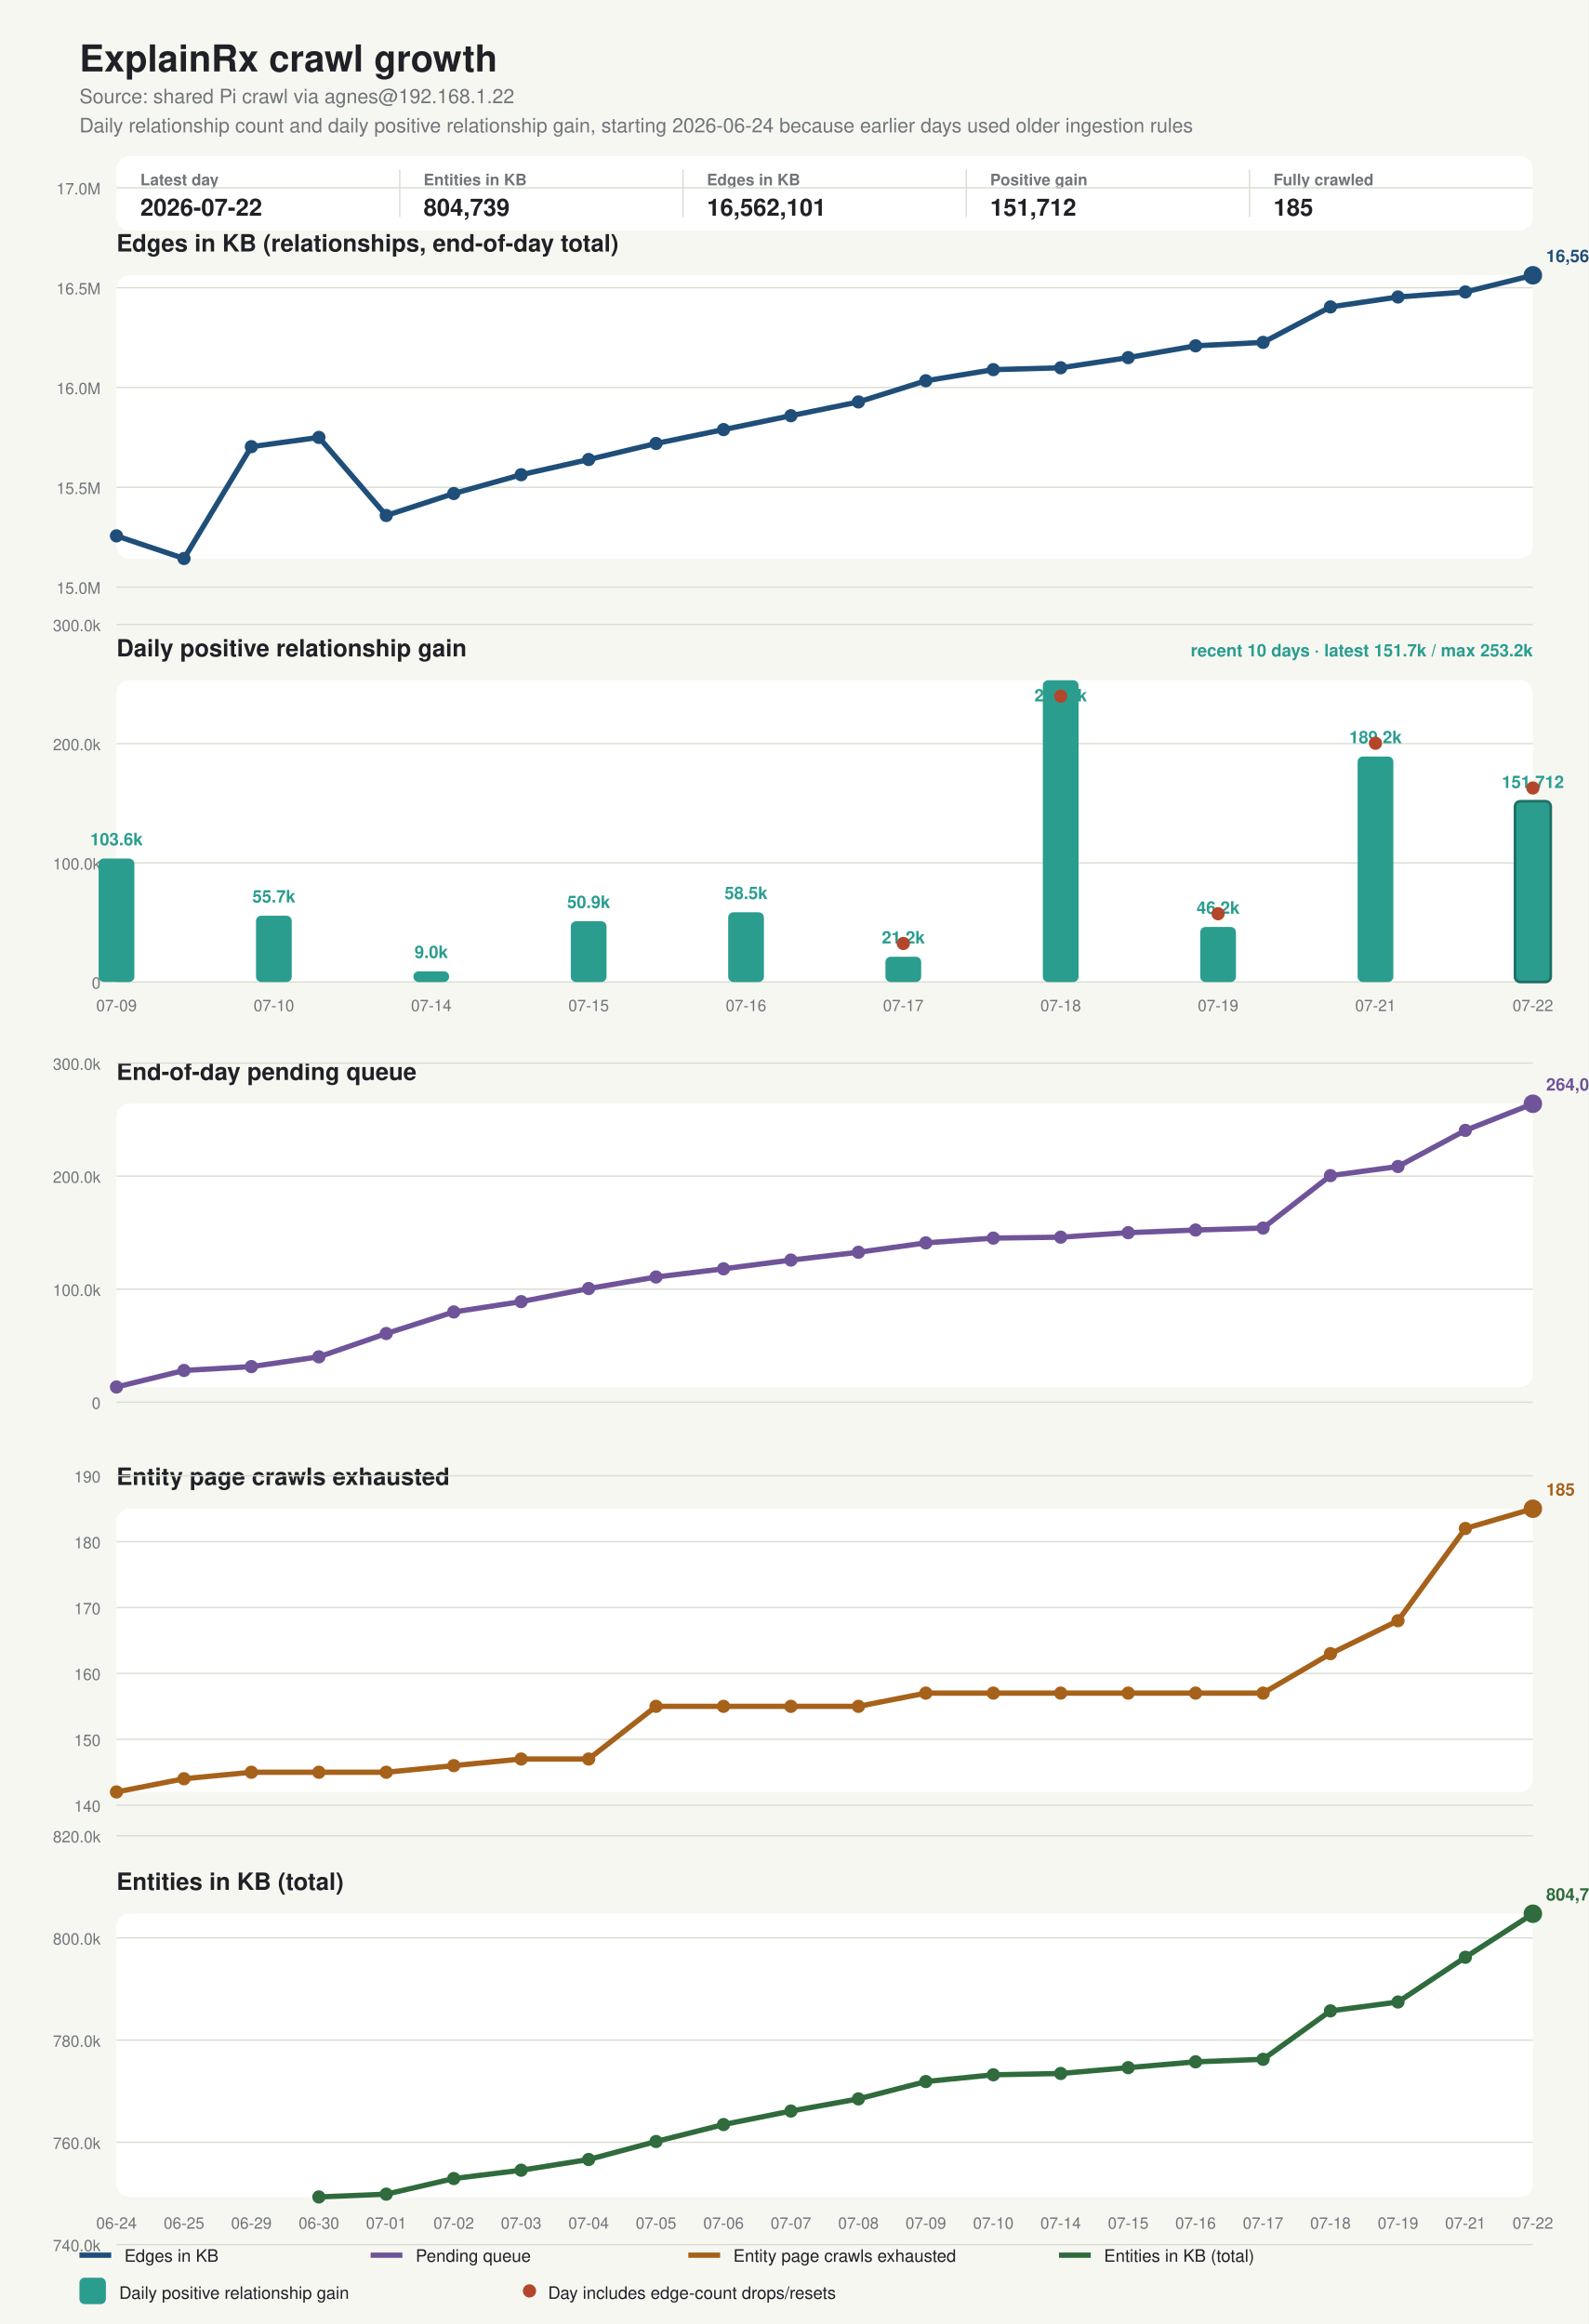
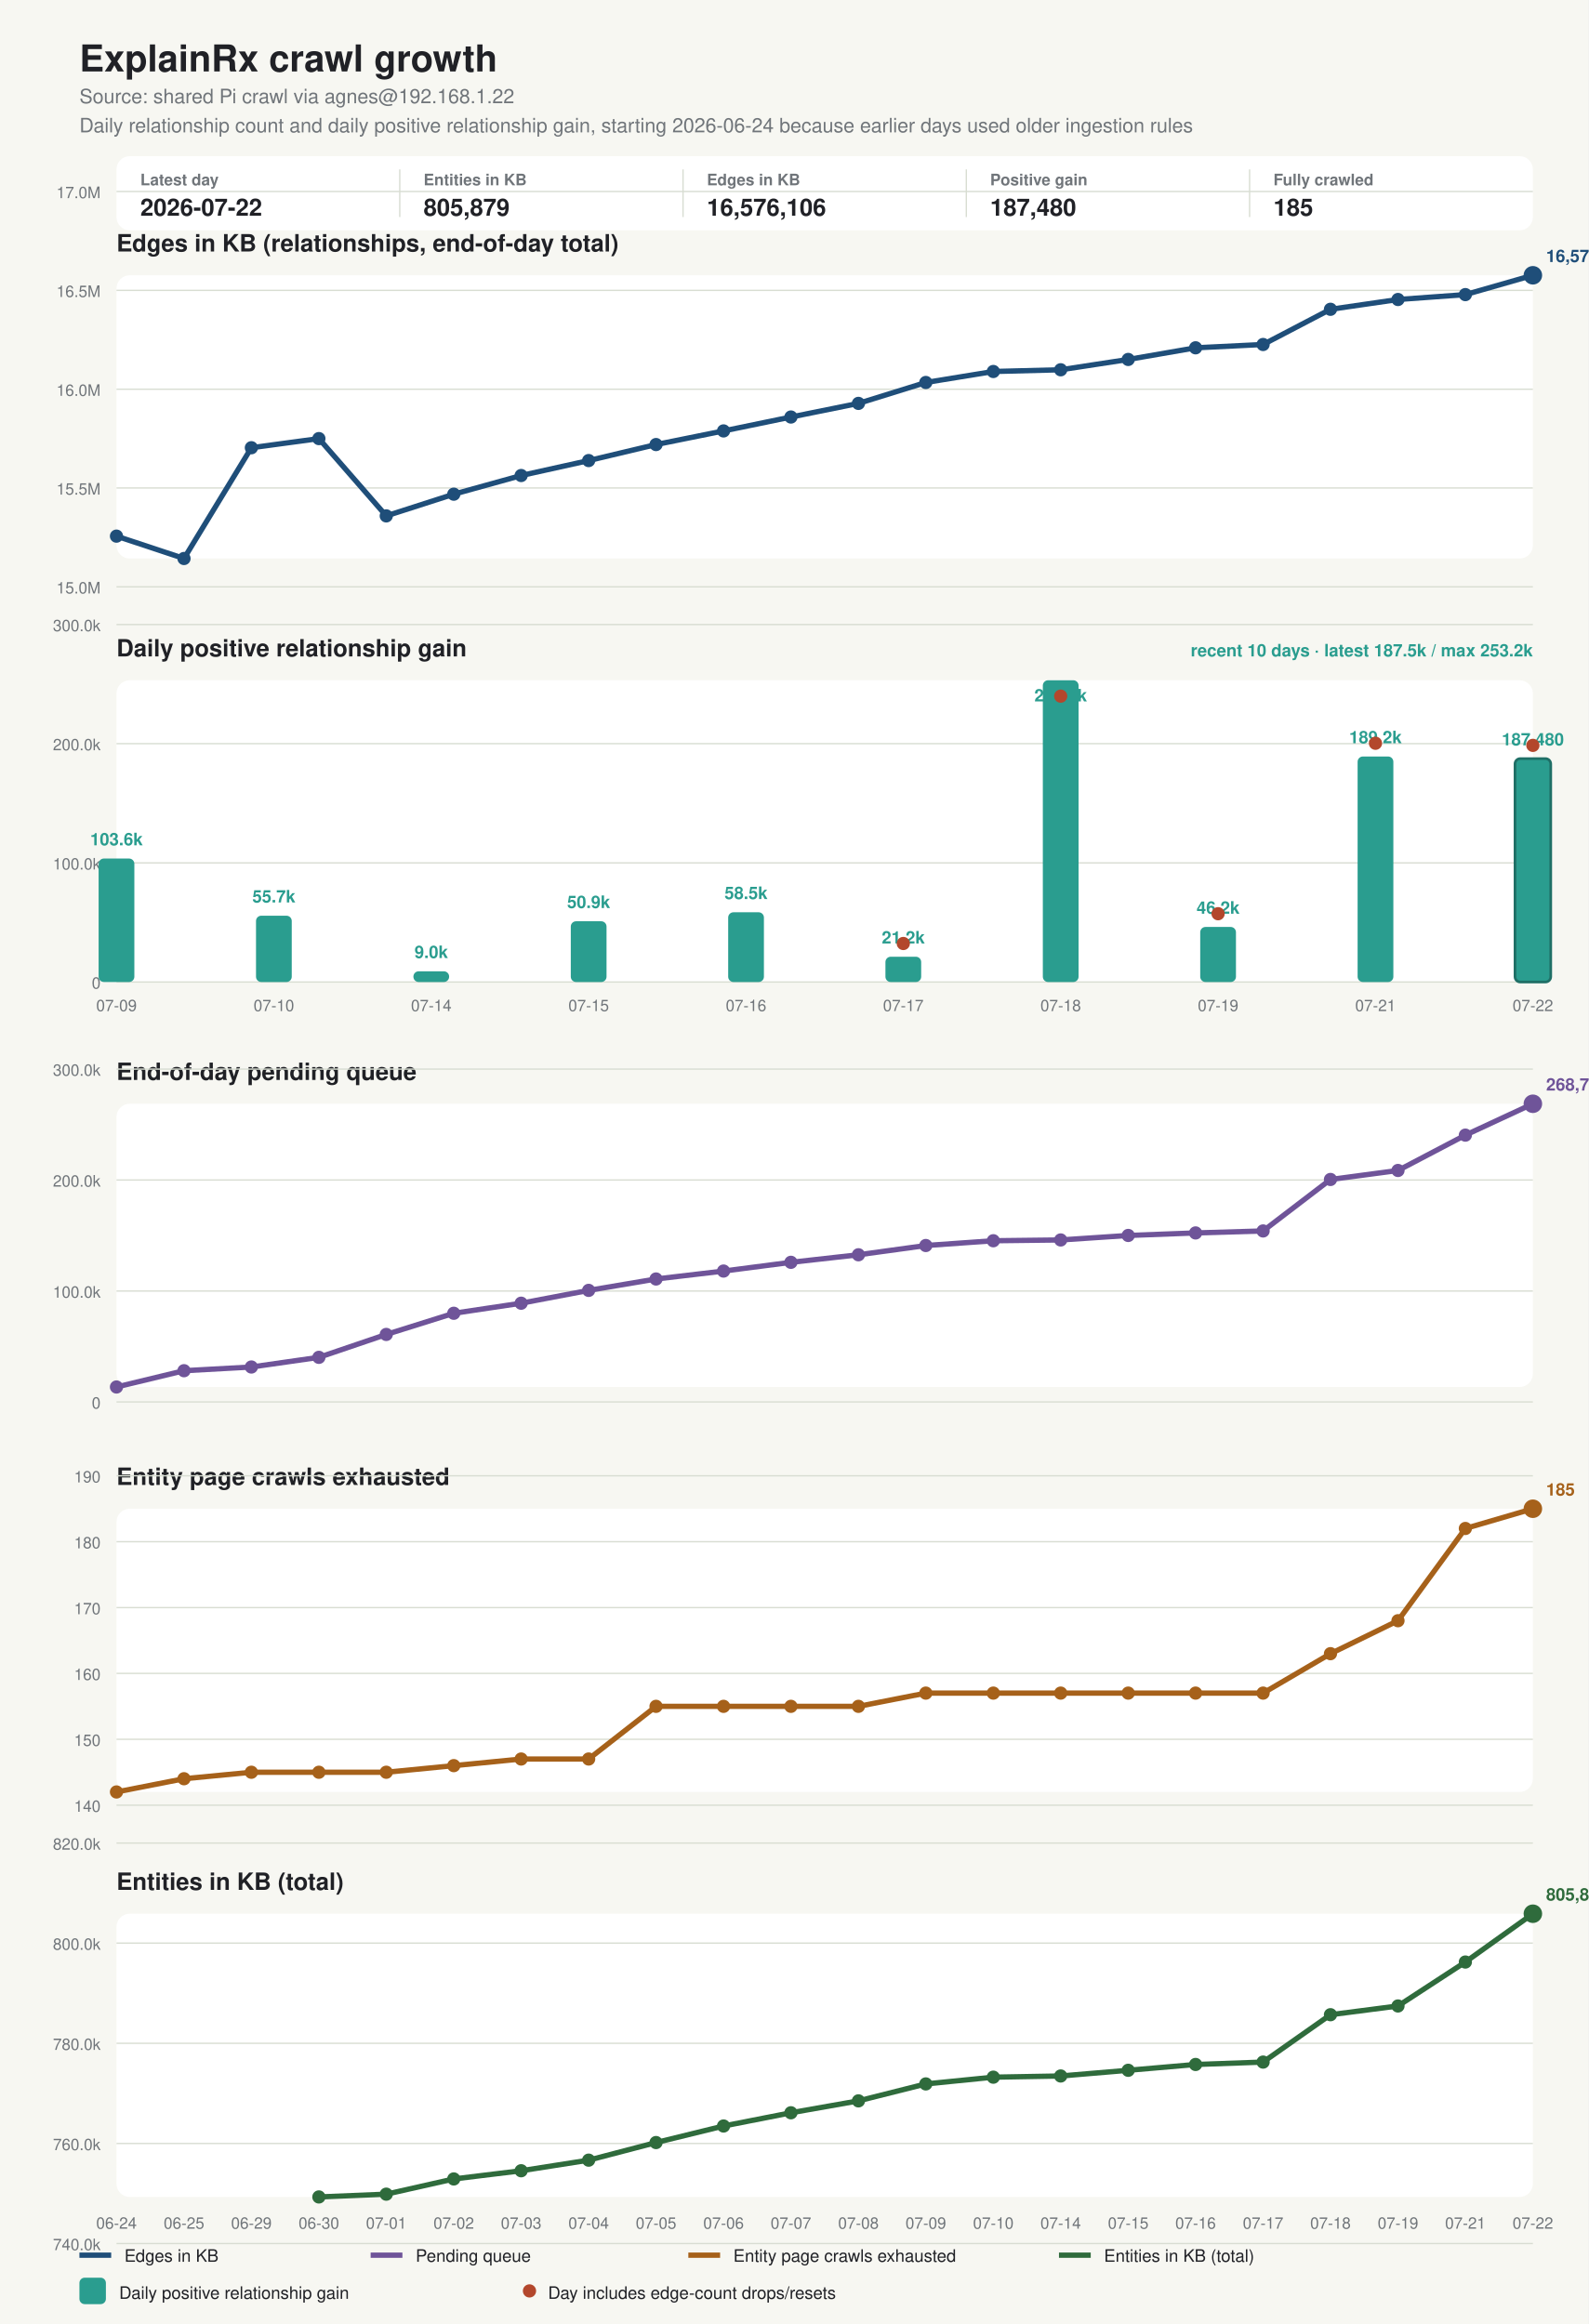
<svg xmlns="http://www.w3.org/2000/svg" width="1200" height="1756" viewBox="0 0 1200 1756">
  <rect width="100%" height="100%" fill="#f7f7f2" />
  <text x="60" y="54" font-family="Helvetica, Arial, sans-serif" font-size="28" font-weight="700" fill="#202126">ExplainRx crawl growth</text>
  <text x="60" y="78" font-family="Helvetica, Arial, sans-serif" font-size="15" fill="#70757a">Source: shared Pi crawl via agnes@192.168.1.22</text>
  <text x="60" y="100" font-family="Helvetica, Arial, sans-serif" font-size="15" fill="#70757a">Daily relationship count and daily positive relationship gain, starting 2026-06-24 because earlier days used older ingestion rules</text>
  <rect x="88" y="118" width="1070" height="56" fill="#ffffff" rx="10" />
  <rect x="88" y="208" width="1070" height="214" fill="#ffffff" rx="10" />
  <rect x="88" y="514" width="1070" height="228" fill="#ffffff" rx="10" />
  <rect x="88" y="834" width="1070" height="214" fill="#ffffff" rx="10" />
  <rect x="88" y="1140" width="1070" height="214" fill="#ffffff" rx="10" />
  <rect x="88" y="1446" width="1070" height="214" fill="#ffffff" rx="10" />
  <text x="88" y="190" font-family="Helvetica, Arial, sans-serif" font-size="18" font-weight="700" fill="#202126">Edges in KB (relationships, end-of-day total)</text>
  <text x="88" y="496" font-family="Helvetica, Arial, sans-serif" font-size="18" font-weight="700" fill="#202126">Daily positive relationship gain</text>
-   <text x="1158" y="496" text-anchor="end" font-family="Helvetica, Arial, sans-serif" font-size="13" font-weight="700" fill="#2a9d8f">recent 10 days · latest 151.7k / max 253.2k</text>
+   <text x="1158" y="496" text-anchor="end" font-family="Helvetica, Arial, sans-serif" font-size="13" font-weight="700" fill="#2a9d8f">recent 10 days · latest 187.5k / max 253.2k</text>
  <text x="88" y="816" font-family="Helvetica, Arial, sans-serif" font-size="18" font-weight="700" fill="#202126">End-of-day pending queue</text>
  <text x="88" y="1122" font-family="Helvetica, Arial, sans-serif" font-size="18" font-weight="700" fill="#202126">Entity page crawls exhausted</text>
  <text x="88" y="1428" font-family="Helvetica, Arial, sans-serif" font-size="18" font-weight="700" fill="#202126">Entities in KB (total)</text>
  <text x="106.0" y="140" font-family="Helvetica, Arial, sans-serif" font-size="12" font-weight="700" fill="#70757a">Latest day</text>
  <text x="106.0" y="163" font-family="Helvetica, Arial, sans-serif" font-size="18" font-weight="700" fill="#202126">2026-07-22</text>
  <line x1="302.0" y1="128" x2="302.0" y2="164" stroke="#d8ddd2" stroke-width="1" />
  <text x="320.0" y="140" font-family="Helvetica, Arial, sans-serif" font-size="12" font-weight="700" fill="#70757a">Entities in KB</text>
-   <text x="320.0" y="163" font-family="Helvetica, Arial, sans-serif" font-size="18" font-weight="700" fill="#202126">804,739</text>
+   <text x="320.0" y="163" font-family="Helvetica, Arial, sans-serif" font-size="18" font-weight="700" fill="#202126">805,879</text>
  <line x1="516.0" y1="128" x2="516.0" y2="164" stroke="#d8ddd2" stroke-width="1" />
  <text x="534.0" y="140" font-family="Helvetica, Arial, sans-serif" font-size="12" font-weight="700" fill="#70757a">Edges in KB</text>
-   <text x="534.0" y="163" font-family="Helvetica, Arial, sans-serif" font-size="18" font-weight="700" fill="#202126">16,562,101</text>
+   <text x="534.0" y="163" font-family="Helvetica, Arial, sans-serif" font-size="18" font-weight="700" fill="#202126">16,576,106</text>
  <line x1="730.0" y1="128" x2="730.0" y2="164" stroke="#d8ddd2" stroke-width="1" />
  <text x="748.0" y="140" font-family="Helvetica, Arial, sans-serif" font-size="12" font-weight="700" fill="#70757a">Positive gain</text>
-   <text x="748.0" y="163" font-family="Helvetica, Arial, sans-serif" font-size="18" font-weight="700" fill="#202126">151,712</text>
+   <text x="748.0" y="163" font-family="Helvetica, Arial, sans-serif" font-size="18" font-weight="700" fill="#202126">187,480</text>
  <line x1="944.0" y1="128" x2="944.0" y2="164" stroke="#d8ddd2" stroke-width="1" />
  <text x="962.0" y="140" font-family="Helvetica, Arial, sans-serif" font-size="12" font-weight="700" fill="#70757a">Fully crawled</text>
  <text x="962.0" y="163" font-family="Helvetica, Arial, sans-serif" font-size="18" font-weight="700" fill="#202126">185</text>
-   <line x1="88" y1="443.6" x2="1158" y2="443.6" stroke="#d8ddd2" stroke-width="1" />
-   <text x="76" y="448.6" text-anchor="end" font-family="Helvetica, Arial, sans-serif" font-size="12" fill="#70757a">15.0M</text>
-   <line x1="88" y1="368.2" x2="1158" y2="368.2" stroke="#d8ddd2" stroke-width="1" />
-   <text x="76" y="373.2" text-anchor="end" font-family="Helvetica, Arial, sans-serif" font-size="12" fill="#70757a">15.5M</text>
-   <line x1="88" y1="292.8" x2="1158" y2="292.8" stroke="#d8ddd2" stroke-width="1" />
-   <text x="76" y="297.8" text-anchor="end" font-family="Helvetica, Arial, sans-serif" font-size="12" fill="#70757a">16.0M</text>
-   <line x1="88" y1="217.4" x2="1158" y2="217.4" stroke="#d8ddd2" stroke-width="1" />
-   <text x="76" y="222.4" text-anchor="end" font-family="Helvetica, Arial, sans-serif" font-size="12" fill="#70757a">16.5M</text>
-   <line x1="88" y1="141.9" x2="1158" y2="141.9" stroke="#d8ddd2" stroke-width="1" />
-   <text x="76" y="146.9" text-anchor="end" font-family="Helvetica, Arial, sans-serif" font-size="12" fill="#70757a">17.0M</text>
+   <line x1="88" y1="443.4" x2="1158" y2="443.4" stroke="#d8ddd2" stroke-width="1" />
+   <text x="76" y="448.4" text-anchor="end" font-family="Helvetica, Arial, sans-serif" font-size="12" fill="#70757a">15.0M</text>
+   <line x1="88" y1="368.7" x2="1158" y2="368.7" stroke="#d8ddd2" stroke-width="1" />
+   <text x="76" y="373.7" text-anchor="end" font-family="Helvetica, Arial, sans-serif" font-size="12" fill="#70757a">15.5M</text>
+   <line x1="88" y1="294.1" x2="1158" y2="294.1" stroke="#d8ddd2" stroke-width="1" />
+   <text x="76" y="299.1" text-anchor="end" font-family="Helvetica, Arial, sans-serif" font-size="12" fill="#70757a">16.0M</text>
+   <line x1="88" y1="219.4" x2="1158" y2="219.4" stroke="#d8ddd2" stroke-width="1" />
+   <text x="76" y="224.4" text-anchor="end" font-family="Helvetica, Arial, sans-serif" font-size="12" fill="#70757a">16.5M</text>
+   <line x1="88" y1="144.7" x2="1158" y2="144.7" stroke="#d8ddd2" stroke-width="1" />
+   <text x="76" y="149.7" text-anchor="end" font-family="Helvetica, Arial, sans-serif" font-size="12" fill="#70757a">17.0M</text>
  <line x1="88" y1="742.0" x2="1158" y2="742.0" stroke="#d8ddd2" stroke-width="1" />
  <text x="76" y="747.0" text-anchor="end" font-family="Helvetica, Arial, sans-serif" font-size="12" fill="#70757a">0</text>
  <line x1="88" y1="652.0" x2="1158" y2="652.0" stroke="#d8ddd2" stroke-width="1" />
  <text x="76" y="657.0" text-anchor="end" font-family="Helvetica, Arial, sans-serif" font-size="12" fill="#70757a">100.0k</text>
  <line x1="88" y1="561.9" x2="1158" y2="561.9" stroke="#d8ddd2" stroke-width="1" />
  <text x="76" y="566.9" text-anchor="end" font-family="Helvetica, Arial, sans-serif" font-size="12" fill="#70757a">200.0k</text>
  <line x1="88" y1="471.9" x2="1158" y2="471.9" stroke="#d8ddd2" stroke-width="1" />
  <text x="76" y="476.9" text-anchor="end" font-family="Helvetica, Arial, sans-serif" font-size="12" fill="#70757a">300.0k</text>
-   <line x1="88" y1="1059.5" x2="1158" y2="1059.5" stroke="#d8ddd2" stroke-width="1" />
-   <text x="76" y="1064.5" text-anchor="end" font-family="Helvetica, Arial, sans-serif" font-size="12" fill="#70757a">0</text>
-   <line x1="88" y1="974.1" x2="1158" y2="974.1" stroke="#d8ddd2" stroke-width="1" />
-   <text x="76" y="979.1" text-anchor="end" font-family="Helvetica, Arial, sans-serif" font-size="12" fill="#70757a">100.0k</text>
-   <line x1="88" y1="888.7" x2="1158" y2="888.7" stroke="#d8ddd2" stroke-width="1" />
-   <text x="76" y="893.7" text-anchor="end" font-family="Helvetica, Arial, sans-serif" font-size="12" fill="#70757a">200.0k</text>
-   <line x1="88" y1="803.3" x2="1158" y2="803.3" stroke="#d8ddd2" stroke-width="1" />
-   <text x="76" y="808.3" text-anchor="end" font-family="Helvetica, Arial, sans-serif" font-size="12" fill="#70757a">300.0k</text>
+   <line x1="88" y1="1059.3" x2="1158" y2="1059.3" stroke="#d8ddd2" stroke-width="1" />
+   <text x="76" y="1064.3" text-anchor="end" font-family="Helvetica, Arial, sans-serif" font-size="12" fill="#70757a">0</text>
+   <line x1="88" y1="975.5" x2="1158" y2="975.5" stroke="#d8ddd2" stroke-width="1" />
+   <text x="76" y="980.5" text-anchor="end" font-family="Helvetica, Arial, sans-serif" font-size="12" fill="#70757a">100.0k</text>
+   <line x1="88" y1="891.6" x2="1158" y2="891.6" stroke="#d8ddd2" stroke-width="1" />
+   <text x="76" y="896.6" text-anchor="end" font-family="Helvetica, Arial, sans-serif" font-size="12" fill="#70757a">200.0k</text>
+   <line x1="88" y1="807.8" x2="1158" y2="807.8" stroke="#d8ddd2" stroke-width="1" />
+   <text x="76" y="812.8" text-anchor="end" font-family="Helvetica, Arial, sans-serif" font-size="12" fill="#70757a">300.0k</text>
  <line x1="88" y1="1364.0" x2="1158" y2="1364.0" stroke="#d8ddd2" stroke-width="1" />
  <text x="76" y="1369.0" text-anchor="end" font-family="Helvetica, Arial, sans-serif" font-size="12" fill="#70757a">140</text>
  <line x1="88" y1="1314.2" x2="1158" y2="1314.2" stroke="#d8ddd2" stroke-width="1" />
  <text x="76" y="1319.2" text-anchor="end" font-family="Helvetica, Arial, sans-serif" font-size="12" fill="#70757a">150</text>
  <line x1="88" y1="1264.4" x2="1158" y2="1264.4" stroke="#d8ddd2" stroke-width="1" />
  <text x="76" y="1269.4" text-anchor="end" font-family="Helvetica, Arial, sans-serif" font-size="12" fill="#70757a">160</text>
  <line x1="88" y1="1214.7" x2="1158" y2="1214.7" stroke="#d8ddd2" stroke-width="1" />
  <text x="76" y="1219.7" text-anchor="end" font-family="Helvetica, Arial, sans-serif" font-size="12" fill="#70757a">170</text>
  <line x1="88" y1="1164.9" x2="1158" y2="1164.9" stroke="#d8ddd2" stroke-width="1" />
  <text x="76" y="1169.9" text-anchor="end" font-family="Helvetica, Arial, sans-serif" font-size="12" fill="#70757a">180</text>
  <line x1="88" y1="1115.1" x2="1158" y2="1115.1" stroke="#d8ddd2" stroke-width="1" />
  <text x="76" y="1120.1" text-anchor="end" font-family="Helvetica, Arial, sans-serif" font-size="12" fill="#70757a">190</text>
-   <line x1="88" y1="1696.0" x2="1158" y2="1696.0" stroke="#d8ddd2" stroke-width="1" />
-   <text x="76" y="1701.0" text-anchor="end" font-family="Helvetica, Arial, sans-serif" font-size="12" fill="#70757a">740.0k</text>
-   <line x1="88" y1="1618.7" x2="1158" y2="1618.7" stroke="#d8ddd2" stroke-width="1" />
-   <text x="76" y="1623.7" text-anchor="end" font-family="Helvetica, Arial, sans-serif" font-size="12" fill="#70757a">760.0k</text>
-   <line x1="88" y1="1541.5" x2="1158" y2="1541.5" stroke="#d8ddd2" stroke-width="1" />
-   <text x="76" y="1546.5" text-anchor="end" font-family="Helvetica, Arial, sans-serif" font-size="12" fill="#70757a">780.0k</text>
-   <line x1="88" y1="1464.3" x2="1158" y2="1464.3" stroke="#d8ddd2" stroke-width="1" />
-   <text x="76" y="1469.3" text-anchor="end" font-family="Helvetica, Arial, sans-serif" font-size="12" fill="#70757a">800.0k</text>
-   <line x1="88" y1="1387.1" x2="1158" y2="1387.1" stroke="#d8ddd2" stroke-width="1" />
-   <text x="76" y="1392.1" text-anchor="end" font-family="Helvetica, Arial, sans-serif" font-size="12" fill="#70757a">820.0k</text>
-   <path d="M 88.0 404.9 L 139.0 422.0 L 189.9 337.5 L 240.9 330.5 L 291.8 389.5 L 342.8 372.9 L 393.7 358.7 L 444.7 347.2 L 495.6 335.1 L 546.6 324.6 L 597.5 314.1 L 648.5 303.7 L 699.4 287.7 L 750.4 279.3 L 801.3 277.9 L 852.3 270.2 L 903.2 261.3 L 954.2 258.7 L 1005.1 231.9 L 1056.1 224.4 L 1107.0 220.6 L 1158.0 208.0" fill="none" stroke="#1f4e79" stroke-width="4" stroke-linecap="round" stroke-linejoin="round" />
-   <circle cx="88.0" cy="404.9" r="5" fill="#1f4e79" />
+   <line x1="88" y1="1695.2" x2="1158" y2="1695.2" stroke="#d8ddd2" stroke-width="1" />
+   <text x="76" y="1700.2" text-anchor="end" font-family="Helvetica, Arial, sans-serif" font-size="12" fill="#70757a">740.0k</text>
+   <line x1="88" y1="1619.6" x2="1158" y2="1619.6" stroke="#d8ddd2" stroke-width="1" />
+   <text x="76" y="1624.6" text-anchor="end" font-family="Helvetica, Arial, sans-serif" font-size="12" fill="#70757a">760.0k</text>
+   <line x1="88" y1="1543.9" x2="1158" y2="1543.9" stroke="#d8ddd2" stroke-width="1" />
+   <text x="76" y="1548.9" text-anchor="end" font-family="Helvetica, Arial, sans-serif" font-size="12" fill="#70757a">780.0k</text>
+   <line x1="88" y1="1468.2" x2="1158" y2="1468.2" stroke="#d8ddd2" stroke-width="1" />
+   <text x="76" y="1473.2" text-anchor="end" font-family="Helvetica, Arial, sans-serif" font-size="12" fill="#70757a">800.0k</text>
+   <line x1="88" y1="1392.6" x2="1158" y2="1392.6" stroke="#d8ddd2" stroke-width="1" />
+   <text x="76" y="1397.6" text-anchor="end" font-family="Helvetica, Arial, sans-serif" font-size="12" fill="#70757a">820.0k</text>
+   <path d="M 88.0 405.1 L 139.0 422.0 L 189.9 338.3 L 240.9 331.4 L 291.8 389.8 L 342.8 373.4 L 393.7 359.3 L 444.7 348.0 L 495.6 335.9 L 546.6 325.6 L 597.5 315.1 L 648.5 304.8 L 699.4 289.0 L 750.4 280.7 L 801.3 279.4 L 852.3 271.6 L 903.2 262.8 L 954.2 260.3 L 1005.1 233.7 L 1056.1 226.3 L 1107.0 222.6 L 1158.0 208.0" fill="none" stroke="#1f4e79" stroke-width="4" stroke-linecap="round" stroke-linejoin="round" />
+   <circle cx="88.0" cy="405.1" r="5" fill="#1f4e79" />
  <circle cx="139.0" cy="422.0" r="5" fill="#1f4e79" />
-   <circle cx="189.9" cy="337.5" r="5" fill="#1f4e79" />
-   <circle cx="240.9" cy="330.5" r="5" fill="#1f4e79" />
-   <circle cx="291.8" cy="389.5" r="5" fill="#1f4e79" />
-   <circle cx="342.8" cy="372.9" r="5" fill="#1f4e79" />
-   <circle cx="393.7" cy="358.7" r="5" fill="#1f4e79" />
-   <circle cx="444.7" cy="347.2" r="5" fill="#1f4e79" />
-   <circle cx="495.6" cy="335.1" r="5" fill="#1f4e79" />
-   <circle cx="546.6" cy="324.6" r="5" fill="#1f4e79" />
-   <circle cx="597.5" cy="314.1" r="5" fill="#1f4e79" />
-   <circle cx="648.5" cy="303.7" r="5" fill="#1f4e79" />
-   <circle cx="699.4" cy="287.7" r="5" fill="#1f4e79" />
-   <circle cx="750.4" cy="279.3" r="5" fill="#1f4e79" />
-   <circle cx="801.3" cy="277.9" r="5" fill="#1f4e79" />
-   <circle cx="852.3" cy="270.2" r="5" fill="#1f4e79" />
-   <circle cx="903.2" cy="261.3" r="5" fill="#1f4e79" />
-   <circle cx="954.2" cy="258.7" r="5" fill="#1f4e79" />
-   <circle cx="1005.1" cy="231.9" r="5" fill="#1f4e79" />
-   <circle cx="1056.1" cy="224.4" r="5" fill="#1f4e79" />
-   <circle cx="1107.0" cy="220.6" r="5" fill="#1f4e79" />
+   <circle cx="189.9" cy="338.3" r="5" fill="#1f4e79" />
+   <circle cx="240.9" cy="331.4" r="5" fill="#1f4e79" />
+   <circle cx="291.8" cy="389.8" r="5" fill="#1f4e79" />
+   <circle cx="342.8" cy="373.4" r="5" fill="#1f4e79" />
+   <circle cx="393.7" cy="359.3" r="5" fill="#1f4e79" />
+   <circle cx="444.7" cy="348.0" r="5" fill="#1f4e79" />
+   <circle cx="495.6" cy="335.9" r="5" fill="#1f4e79" />
+   <circle cx="546.6" cy="325.6" r="5" fill="#1f4e79" />
+   <circle cx="597.5" cy="315.1" r="5" fill="#1f4e79" />
+   <circle cx="648.5" cy="304.8" r="5" fill="#1f4e79" />
+   <circle cx="699.4" cy="289.0" r="5" fill="#1f4e79" />
+   <circle cx="750.4" cy="280.7" r="5" fill="#1f4e79" />
+   <circle cx="801.3" cy="279.4" r="5" fill="#1f4e79" />
+   <circle cx="852.3" cy="271.6" r="5" fill="#1f4e79" />
+   <circle cx="903.2" cy="262.8" r="5" fill="#1f4e79" />
+   <circle cx="954.2" cy="260.3" r="5" fill="#1f4e79" />
+   <circle cx="1005.1" cy="233.7" r="5" fill="#1f4e79" />
+   <circle cx="1056.1" cy="226.3" r="5" fill="#1f4e79" />
+   <circle cx="1107.0" cy="222.6" r="5" fill="#1f4e79" />
  <circle cx="1158.0" cy="208.0" r="7" fill="#1f4e79" />
-   <text x="1168.0" y="198.0" font-family="Helvetica, Arial, sans-serif" font-size="13" font-weight="700" fill="#1f4e79">16,562,101</text>
+   <text x="1168.0" y="198.0" font-family="Helvetica, Arial, sans-serif" font-size="13" font-weight="700" fill="#1f4e79">16,576,106</text>
  <rect x="74.5" y="648.7" width="27" height="93.3" rx="4" fill="#2a9d8f" stroke="none" stroke-width="0" />
  <text x="88.0" y="638.7" text-anchor="middle" font-family="Helvetica, Arial, sans-serif" font-size="13" font-weight="700" fill="#2a9d8f">103.6k</text>
  <rect x="193.4" y="691.9" width="27" height="50.1" rx="4" fill="#2a9d8f" stroke="none" stroke-width="0" />
  <text x="206.9" y="681.9" text-anchor="middle" font-family="Helvetica, Arial, sans-serif" font-size="13" font-weight="700" fill="#2a9d8f">55.7k</text>
  <rect x="312.3" y="733.9" width="27" height="8.1" rx="4" fill="#2a9d8f" stroke="none" stroke-width="0" />
  <text x="325.8" y="723.9" text-anchor="middle" font-family="Helvetica, Arial, sans-serif" font-size="13" font-weight="700" fill="#2a9d8f">9.0k</text>
  <rect x="431.2" y="696.1" width="27" height="45.9" rx="4" fill="#2a9d8f" stroke="none" stroke-width="0" />
  <text x="444.7" y="686.1" text-anchor="middle" font-family="Helvetica, Arial, sans-serif" font-size="13" font-weight="700" fill="#2a9d8f">50.9k</text>
  <rect x="550.1" y="689.3" width="27" height="52.7" rx="4" fill="#2a9d8f" stroke="none" stroke-width="0" />
  <text x="563.6" y="679.3" text-anchor="middle" font-family="Helvetica, Arial, sans-serif" font-size="13" font-weight="700" fill="#2a9d8f">58.5k</text>
  <rect x="668.9" y="722.9" width="27" height="19.1" rx="4" fill="#2a9d8f" stroke="none" stroke-width="0" />
  <text x="682.4" y="712.9" text-anchor="middle" font-family="Helvetica, Arial, sans-serif" font-size="13" font-weight="700" fill="#2a9d8f">21.2k</text>
  <circle cx="682.4" cy="712.9" r="5" fill="#b3472c" />
  <rect x="787.8" y="514.0" width="27" height="228.0" rx="4" fill="#2a9d8f" stroke="none" stroke-width="0" />
  <text x="801.3" y="530.0" text-anchor="middle" font-family="Helvetica, Arial, sans-serif" font-size="13" font-weight="700" fill="#2a9d8f">253.2k</text>
  <circle cx="801.3" cy="526.0" r="5" fill="#b3472c" />
  <rect x="906.7" y="700.4" width="27" height="41.6" rx="4" fill="#2a9d8f" stroke="none" stroke-width="0" />
  <text x="920.2" y="690.4" text-anchor="middle" font-family="Helvetica, Arial, sans-serif" font-size="13" font-weight="700" fill="#2a9d8f">46.2k</text>
  <circle cx="920.2" cy="690.4" r="5" fill="#b3472c" />
  <rect x="1025.6" y="571.6" width="27" height="170.4" rx="4" fill="#2a9d8f" stroke="none" stroke-width="0" />
  <text x="1039.1" y="561.6" text-anchor="middle" font-family="Helvetica, Arial, sans-serif" font-size="13" font-weight="700" fill="#2a9d8f">189.2k</text>
  <circle cx="1039.1" cy="561.6" r="5" fill="#b3472c" />
-   <rect x="1144.5" y="605.4" width="27" height="136.6" rx="4" fill="#2a9d8f" stroke="#1f6f66" stroke-width="2" />
-   <text x="1158.0" y="595.4" text-anchor="middle" font-family="Helvetica, Arial, sans-serif" font-size="13" font-weight="700" fill="#2a9d8f">151,712</text>
-   <circle cx="1158.0" cy="595.4" r="5" fill="#b3472c" />
+   <rect x="1144.5" y="573.2" width="27" height="168.8" rx="4" fill="#2a9d8f" stroke="#1f6f66" stroke-width="2" />
+   <text x="1158.0" y="563.2" text-anchor="middle" font-family="Helvetica, Arial, sans-serif" font-size="13" font-weight="700" fill="#2a9d8f">187,480</text>
+   <circle cx="1158.0" cy="563.2" r="5" fill="#b3472c" />
  <text x="88.0" y="764" text-anchor="middle" font-family="Helvetica, Arial, sans-serif" font-size="12" fill="#70757a">07-09</text>
  <text x="206.9" y="764" text-anchor="middle" font-family="Helvetica, Arial, sans-serif" font-size="12" fill="#70757a">07-10</text>
  <text x="325.8" y="764" text-anchor="middle" font-family="Helvetica, Arial, sans-serif" font-size="12" fill="#70757a">07-14</text>
  <text x="444.7" y="764" text-anchor="middle" font-family="Helvetica, Arial, sans-serif" font-size="12" fill="#70757a">07-15</text>
  <text x="563.6" y="764" text-anchor="middle" font-family="Helvetica, Arial, sans-serif" font-size="12" fill="#70757a">07-16</text>
  <text x="682.4" y="764" text-anchor="middle" font-family="Helvetica, Arial, sans-serif" font-size="12" fill="#70757a">07-17</text>
  <text x="801.3" y="764" text-anchor="middle" font-family="Helvetica, Arial, sans-serif" font-size="12" fill="#70757a">07-18</text>
  <text x="920.2" y="764" text-anchor="middle" font-family="Helvetica, Arial, sans-serif" font-size="12" fill="#70757a">07-19</text>
  <text x="1039.1" y="764" text-anchor="middle" font-family="Helvetica, Arial, sans-serif" font-size="12" fill="#70757a">07-21</text>
  <text x="1158.0" y="764" text-anchor="middle" font-family="Helvetica, Arial, sans-serif" font-size="12" fill="#70757a">07-22</text>
-   <path d="M 88.0 1048.0 L 139.0 1035.5 L 189.9 1032.6 L 240.9 1025.2 L 291.8 1007.6 L 342.8 991.3 L 393.7 983.5 L 444.7 973.6 L 495.6 964.9 L 546.6 958.7 L 597.5 952.1 L 648.5 946.2 L 699.4 939.1 L 750.4 935.5 L 801.3 934.8 L 852.3 931.4 L 903.2 929.4 L 954.2 927.9 L 1005.1 888.3 L 1056.1 881.4 L 1107.0 854.1 L 1158.0 834.0" fill="none" stroke="#6f5499" stroke-width="4" stroke-linecap="round" stroke-linejoin="round" />
+   <path d="M 88.0 1048.0 L 139.0 1035.7 L 189.9 1032.9 L 240.9 1025.6 L 291.8 1008.3 L 342.8 992.3 L 393.7 984.7 L 444.7 975.0 L 495.6 966.4 L 546.6 960.4 L 597.5 953.8 L 648.5 948.1 L 699.4 941.1 L 750.4 937.5 L 801.3 936.9 L 852.3 933.5 L 903.2 931.6 L 954.2 930.1 L 1005.1 891.2 L 1056.1 884.4 L 1107.0 857.7 L 1158.0 834.0" fill="none" stroke="#6f5499" stroke-width="4" stroke-linecap="round" stroke-linejoin="round" />
  <circle cx="88.0" cy="1048.0" r="5" fill="#6f5499" />
-   <circle cx="139.0" cy="1035.5" r="5" fill="#6f5499" />
-   <circle cx="189.9" cy="1032.6" r="5" fill="#6f5499" />
-   <circle cx="240.9" cy="1025.2" r="5" fill="#6f5499" />
-   <circle cx="291.8" cy="1007.6" r="5" fill="#6f5499" />
-   <circle cx="342.8" cy="991.3" r="5" fill="#6f5499" />
-   <circle cx="393.7" cy="983.5" r="5" fill="#6f5499" />
-   <circle cx="444.7" cy="973.6" r="5" fill="#6f5499" />
-   <circle cx="495.6" cy="964.9" r="5" fill="#6f5499" />
-   <circle cx="546.6" cy="958.7" r="5" fill="#6f5499" />
-   <circle cx="597.5" cy="952.1" r="5" fill="#6f5499" />
-   <circle cx="648.5" cy="946.2" r="5" fill="#6f5499" />
-   <circle cx="699.4" cy="939.1" r="5" fill="#6f5499" />
-   <circle cx="750.4" cy="935.5" r="5" fill="#6f5499" />
-   <circle cx="801.3" cy="934.8" r="5" fill="#6f5499" />
-   <circle cx="852.3" cy="931.4" r="5" fill="#6f5499" />
-   <circle cx="903.2" cy="929.4" r="5" fill="#6f5499" />
-   <circle cx="954.2" cy="927.9" r="5" fill="#6f5499" />
-   <circle cx="1005.1" cy="888.3" r="5" fill="#6f5499" />
-   <circle cx="1056.1" cy="881.4" r="5" fill="#6f5499" />
-   <circle cx="1107.0" cy="854.1" r="5" fill="#6f5499" />
+   <circle cx="139.0" cy="1035.7" r="5" fill="#6f5499" />
+   <circle cx="189.9" cy="1032.9" r="5" fill="#6f5499" />
+   <circle cx="240.9" cy="1025.6" r="5" fill="#6f5499" />
+   <circle cx="291.8" cy="1008.3" r="5" fill="#6f5499" />
+   <circle cx="342.8" cy="992.3" r="5" fill="#6f5499" />
+   <circle cx="393.7" cy="984.7" r="5" fill="#6f5499" />
+   <circle cx="444.7" cy="975.0" r="5" fill="#6f5499" />
+   <circle cx="495.6" cy="966.4" r="5" fill="#6f5499" />
+   <circle cx="546.6" cy="960.4" r="5" fill="#6f5499" />
+   <circle cx="597.5" cy="953.8" r="5" fill="#6f5499" />
+   <circle cx="648.5" cy="948.1" r="5" fill="#6f5499" />
+   <circle cx="699.4" cy="941.1" r="5" fill="#6f5499" />
+   <circle cx="750.4" cy="937.5" r="5" fill="#6f5499" />
+   <circle cx="801.3" cy="936.9" r="5" fill="#6f5499" />
+   <circle cx="852.3" cy="933.5" r="5" fill="#6f5499" />
+   <circle cx="903.2" cy="931.6" r="5" fill="#6f5499" />
+   <circle cx="954.2" cy="930.1" r="5" fill="#6f5499" />
+   <circle cx="1005.1" cy="891.2" r="5" fill="#6f5499" />
+   <circle cx="1056.1" cy="884.4" r="5" fill="#6f5499" />
+   <circle cx="1107.0" cy="857.7" r="5" fill="#6f5499" />
  <circle cx="1158.0" cy="834.0" r="7" fill="#6f5499" />
-   <text x="1168.0" y="824.0" font-family="Helvetica, Arial, sans-serif" font-size="13" font-weight="700" fill="#6f5499">264,044</text>
+   <text x="1168.0" y="824.0" font-family="Helvetica, Arial, sans-serif" font-size="13" font-weight="700" fill="#6f5499">268,751</text>
  <path d="M 88.0 1354.0 L 139.0 1344.0 L 189.9 1339.1 L 240.9 1339.1 L 291.8 1339.1 L 342.8 1334.1 L 393.7 1329.1 L 444.7 1329.1 L 495.6 1289.3 L 546.6 1289.3 L 597.5 1289.3 L 648.5 1289.3 L 699.4 1279.3 L 750.4 1279.3 L 801.3 1279.3 L 852.3 1279.3 L 903.2 1279.3 L 954.2 1279.3 L 1005.1 1249.5 L 1056.1 1224.6 L 1107.0 1154.9 L 1158.0 1140.0" fill="none" stroke="#a6611a" stroke-width="4" stroke-linecap="round" stroke-linejoin="round" />
  <circle cx="88.0" cy="1354.0" r="5" fill="#a6611a" />
  <circle cx="139.0" cy="1344.0" r="5" fill="#a6611a" />
  <circle cx="189.9" cy="1339.1" r="5" fill="#a6611a" />
  <circle cx="240.9" cy="1339.1" r="5" fill="#a6611a" />
  <circle cx="291.8" cy="1339.1" r="5" fill="#a6611a" />
  <circle cx="342.8" cy="1334.1" r="5" fill="#a6611a" />
  <circle cx="393.7" cy="1329.1" r="5" fill="#a6611a" />
  <circle cx="444.7" cy="1329.1" r="5" fill="#a6611a" />
  <circle cx="495.6" cy="1289.3" r="5" fill="#a6611a" />
  <circle cx="546.6" cy="1289.3" r="5" fill="#a6611a" />
  <circle cx="597.5" cy="1289.3" r="5" fill="#a6611a" />
  <circle cx="648.5" cy="1289.3" r="5" fill="#a6611a" />
  <circle cx="699.4" cy="1279.3" r="5" fill="#a6611a" />
  <circle cx="750.4" cy="1279.3" r="5" fill="#a6611a" />
  <circle cx="801.3" cy="1279.3" r="5" fill="#a6611a" />
  <circle cx="852.3" cy="1279.3" r="5" fill="#a6611a" />
  <circle cx="903.2" cy="1279.3" r="5" fill="#a6611a" />
  <circle cx="954.2" cy="1279.3" r="5" fill="#a6611a" />
  <circle cx="1005.1" cy="1249.5" r="5" fill="#a6611a" />
  <circle cx="1056.1" cy="1224.6" r="5" fill="#a6611a" />
  <circle cx="1107.0" cy="1154.9" r="5" fill="#a6611a" />
  <circle cx="1158.0" cy="1140.0" r="7" fill="#a6611a" />
  <text x="1168.0" y="1130.0" font-family="Helvetica, Arial, sans-serif" font-size="13" font-weight="700" fill="#a6611a">185</text>
-   <path d="M 240.9 1660.0 L 291.8 1657.9 L 342.8 1646.1 L 393.7 1639.8 L 444.7 1631.7 L 495.6 1618.1 L 546.6 1605.3 L 597.5 1595.1 L 648.5 1585.9 L 699.4 1572.8 L 750.4 1567.7 L 801.3 1566.7 L 852.3 1562.3 L 903.2 1557.9 L 954.2 1556.0 L 1005.1 1519.4 L 1056.1 1512.7 L 1107.0 1478.9 L 1158.0 1446.0" fill="none" stroke="#2f6b3c" stroke-width="4" stroke-linecap="round" stroke-linejoin="round" />
+   <path d="M 240.9 1660.0 L 291.8 1657.9 L 342.8 1646.4 L 393.7 1640.2 L 444.7 1632.2 L 495.6 1618.9 L 546.6 1606.4 L 597.5 1596.4 L 648.5 1587.4 L 699.4 1574.6 L 750.4 1569.5 L 801.3 1568.6 L 852.3 1564.3 L 903.2 1559.9 L 954.2 1558.1 L 1005.1 1522.3 L 1056.1 1515.7 L 1107.0 1482.5 L 1158.0 1446.0" fill="none" stroke="#2f6b3c" stroke-width="4" stroke-linecap="round" stroke-linejoin="round" />
  <circle cx="240.9" cy="1660.0" r="5" fill="#2f6b3c" />
  <circle cx="291.8" cy="1657.9" r="5" fill="#2f6b3c" />
-   <circle cx="342.8" cy="1646.1" r="5" fill="#2f6b3c" />
-   <circle cx="393.7" cy="1639.8" r="5" fill="#2f6b3c" />
-   <circle cx="444.7" cy="1631.7" r="5" fill="#2f6b3c" />
-   <circle cx="495.6" cy="1618.1" r="5" fill="#2f6b3c" />
-   <circle cx="546.6" cy="1605.3" r="5" fill="#2f6b3c" />
-   <circle cx="597.5" cy="1595.1" r="5" fill="#2f6b3c" />
-   <circle cx="648.5" cy="1585.9" r="5" fill="#2f6b3c" />
-   <circle cx="699.4" cy="1572.8" r="5" fill="#2f6b3c" />
-   <circle cx="750.4" cy="1567.7" r="5" fill="#2f6b3c" />
-   <circle cx="801.3" cy="1566.7" r="5" fill="#2f6b3c" />
-   <circle cx="852.3" cy="1562.3" r="5" fill="#2f6b3c" />
-   <circle cx="903.2" cy="1557.9" r="5" fill="#2f6b3c" />
-   <circle cx="954.2" cy="1556.0" r="5" fill="#2f6b3c" />
-   <circle cx="1005.1" cy="1519.4" r="5" fill="#2f6b3c" />
-   <circle cx="1056.1" cy="1512.7" r="5" fill="#2f6b3c" />
-   <circle cx="1107.0" cy="1478.9" r="5" fill="#2f6b3c" />
+   <circle cx="342.8" cy="1646.4" r="5" fill="#2f6b3c" />
+   <circle cx="393.7" cy="1640.2" r="5" fill="#2f6b3c" />
+   <circle cx="444.7" cy="1632.2" r="5" fill="#2f6b3c" />
+   <circle cx="495.6" cy="1618.9" r="5" fill="#2f6b3c" />
+   <circle cx="546.6" cy="1606.4" r="5" fill="#2f6b3c" />
+   <circle cx="597.5" cy="1596.4" r="5" fill="#2f6b3c" />
+   <circle cx="648.5" cy="1587.4" r="5" fill="#2f6b3c" />
+   <circle cx="699.4" cy="1574.6" r="5" fill="#2f6b3c" />
+   <circle cx="750.4" cy="1569.5" r="5" fill="#2f6b3c" />
+   <circle cx="801.3" cy="1568.6" r="5" fill="#2f6b3c" />
+   <circle cx="852.3" cy="1564.3" r="5" fill="#2f6b3c" />
+   <circle cx="903.2" cy="1559.9" r="5" fill="#2f6b3c" />
+   <circle cx="954.2" cy="1558.1" r="5" fill="#2f6b3c" />
+   <circle cx="1005.1" cy="1522.3" r="5" fill="#2f6b3c" />
+   <circle cx="1056.1" cy="1515.7" r="5" fill="#2f6b3c" />
+   <circle cx="1107.0" cy="1482.5" r="5" fill="#2f6b3c" />
  <circle cx="1158.0" cy="1446.0" r="7" fill="#2f6b3c" />
-   <text x="1168.0" y="1436.0" font-family="Helvetica, Arial, sans-serif" font-size="13" font-weight="700" fill="#2f6b3c">804,739</text>
+   <text x="1168.0" y="1436.0" font-family="Helvetica, Arial, sans-serif" font-size="13" font-weight="700" fill="#2f6b3c">805,879</text>
  <text x="88.0" y="1684" text-anchor="middle" font-family="Helvetica, Arial, sans-serif" font-size="12" fill="#70757a">06-24</text>
  <text x="139.0" y="1684" text-anchor="middle" font-family="Helvetica, Arial, sans-serif" font-size="12" fill="#70757a">06-25</text>
  <text x="189.9" y="1684" text-anchor="middle" font-family="Helvetica, Arial, sans-serif" font-size="12" fill="#70757a">06-29</text>
  <text x="240.9" y="1684" text-anchor="middle" font-family="Helvetica, Arial, sans-serif" font-size="12" fill="#70757a">06-30</text>
  <text x="291.8" y="1684" text-anchor="middle" font-family="Helvetica, Arial, sans-serif" font-size="12" fill="#70757a">07-01</text>
  <text x="342.8" y="1684" text-anchor="middle" font-family="Helvetica, Arial, sans-serif" font-size="12" fill="#70757a">07-02</text>
  <text x="393.7" y="1684" text-anchor="middle" font-family="Helvetica, Arial, sans-serif" font-size="12" fill="#70757a">07-03</text>
  <text x="444.7" y="1684" text-anchor="middle" font-family="Helvetica, Arial, sans-serif" font-size="12" fill="#70757a">07-04</text>
  <text x="495.6" y="1684" text-anchor="middle" font-family="Helvetica, Arial, sans-serif" font-size="12" fill="#70757a">07-05</text>
  <text x="546.6" y="1684" text-anchor="middle" font-family="Helvetica, Arial, sans-serif" font-size="12" fill="#70757a">07-06</text>
  <text x="597.5" y="1684" text-anchor="middle" font-family="Helvetica, Arial, sans-serif" font-size="12" fill="#70757a">07-07</text>
  <text x="648.5" y="1684" text-anchor="middle" font-family="Helvetica, Arial, sans-serif" font-size="12" fill="#70757a">07-08</text>
  <text x="699.4" y="1684" text-anchor="middle" font-family="Helvetica, Arial, sans-serif" font-size="12" fill="#70757a">07-09</text>
  <text x="750.4" y="1684" text-anchor="middle" font-family="Helvetica, Arial, sans-serif" font-size="12" fill="#70757a">07-10</text>
  <text x="801.3" y="1684" text-anchor="middle" font-family="Helvetica, Arial, sans-serif" font-size="12" fill="#70757a">07-14</text>
  <text x="852.3" y="1684" text-anchor="middle" font-family="Helvetica, Arial, sans-serif" font-size="12" fill="#70757a">07-15</text>
  <text x="903.2" y="1684" text-anchor="middle" font-family="Helvetica, Arial, sans-serif" font-size="12" fill="#70757a">07-16</text>
  <text x="954.2" y="1684" text-anchor="middle" font-family="Helvetica, Arial, sans-serif" font-size="12" fill="#70757a">07-17</text>
  <text x="1005.1" y="1684" text-anchor="middle" font-family="Helvetica, Arial, sans-serif" font-size="12" fill="#70757a">07-18</text>
  <text x="1056.1" y="1684" text-anchor="middle" font-family="Helvetica, Arial, sans-serif" font-size="12" fill="#70757a">07-19</text>
  <text x="1107.0" y="1684" text-anchor="middle" font-family="Helvetica, Arial, sans-serif" font-size="12" fill="#70757a">07-21</text>
  <text x="1158.0" y="1684" text-anchor="middle" font-family="Helvetica, Arial, sans-serif" font-size="12" fill="#70757a">07-22</text>
  <line x1="60" y1="1704" x2="84" y2="1704" stroke="#1f4e79" stroke-width="4" />
  <text x="94" y="1709" font-family="Helvetica, Arial, sans-serif" font-size="13" fill="#202126">Edges in KB</text>
  <line x1="280" y1="1704" x2="304" y2="1704" stroke="#6f5499" stroke-width="4" />
  <text x="314" y="1709" font-family="Helvetica, Arial, sans-serif" font-size="13" fill="#202126">Pending queue</text>
  <line x1="520" y1="1704" x2="544" y2="1704" stroke="#a6611a" stroke-width="4" />
  <text x="554" y="1709" font-family="Helvetica, Arial, sans-serif" font-size="13" fill="#202126">Entity page crawls exhausted</text>
  <line x1="800" y1="1704" x2="824" y2="1704" stroke="#2f6b3c" stroke-width="4" />
  <text x="834" y="1709" font-family="Helvetica, Arial, sans-serif" font-size="13" fill="#202126">Entities in KB (total)</text>
  <rect x="60" y="1721" width="20" height="20" rx="4" fill="#2a9d8f" />
  <text x="90" y="1737" font-family="Helvetica, Arial, sans-serif" font-size="13" fill="#202126">Daily positive relationship gain</text>
  <circle cx="400" cy="1731" r="5" fill="#b3472c" />
  <text x="414" y="1737" font-family="Helvetica, Arial, sans-serif" font-size="13" fill="#202126">Day includes edge-count drops/resets</text>
</svg>
